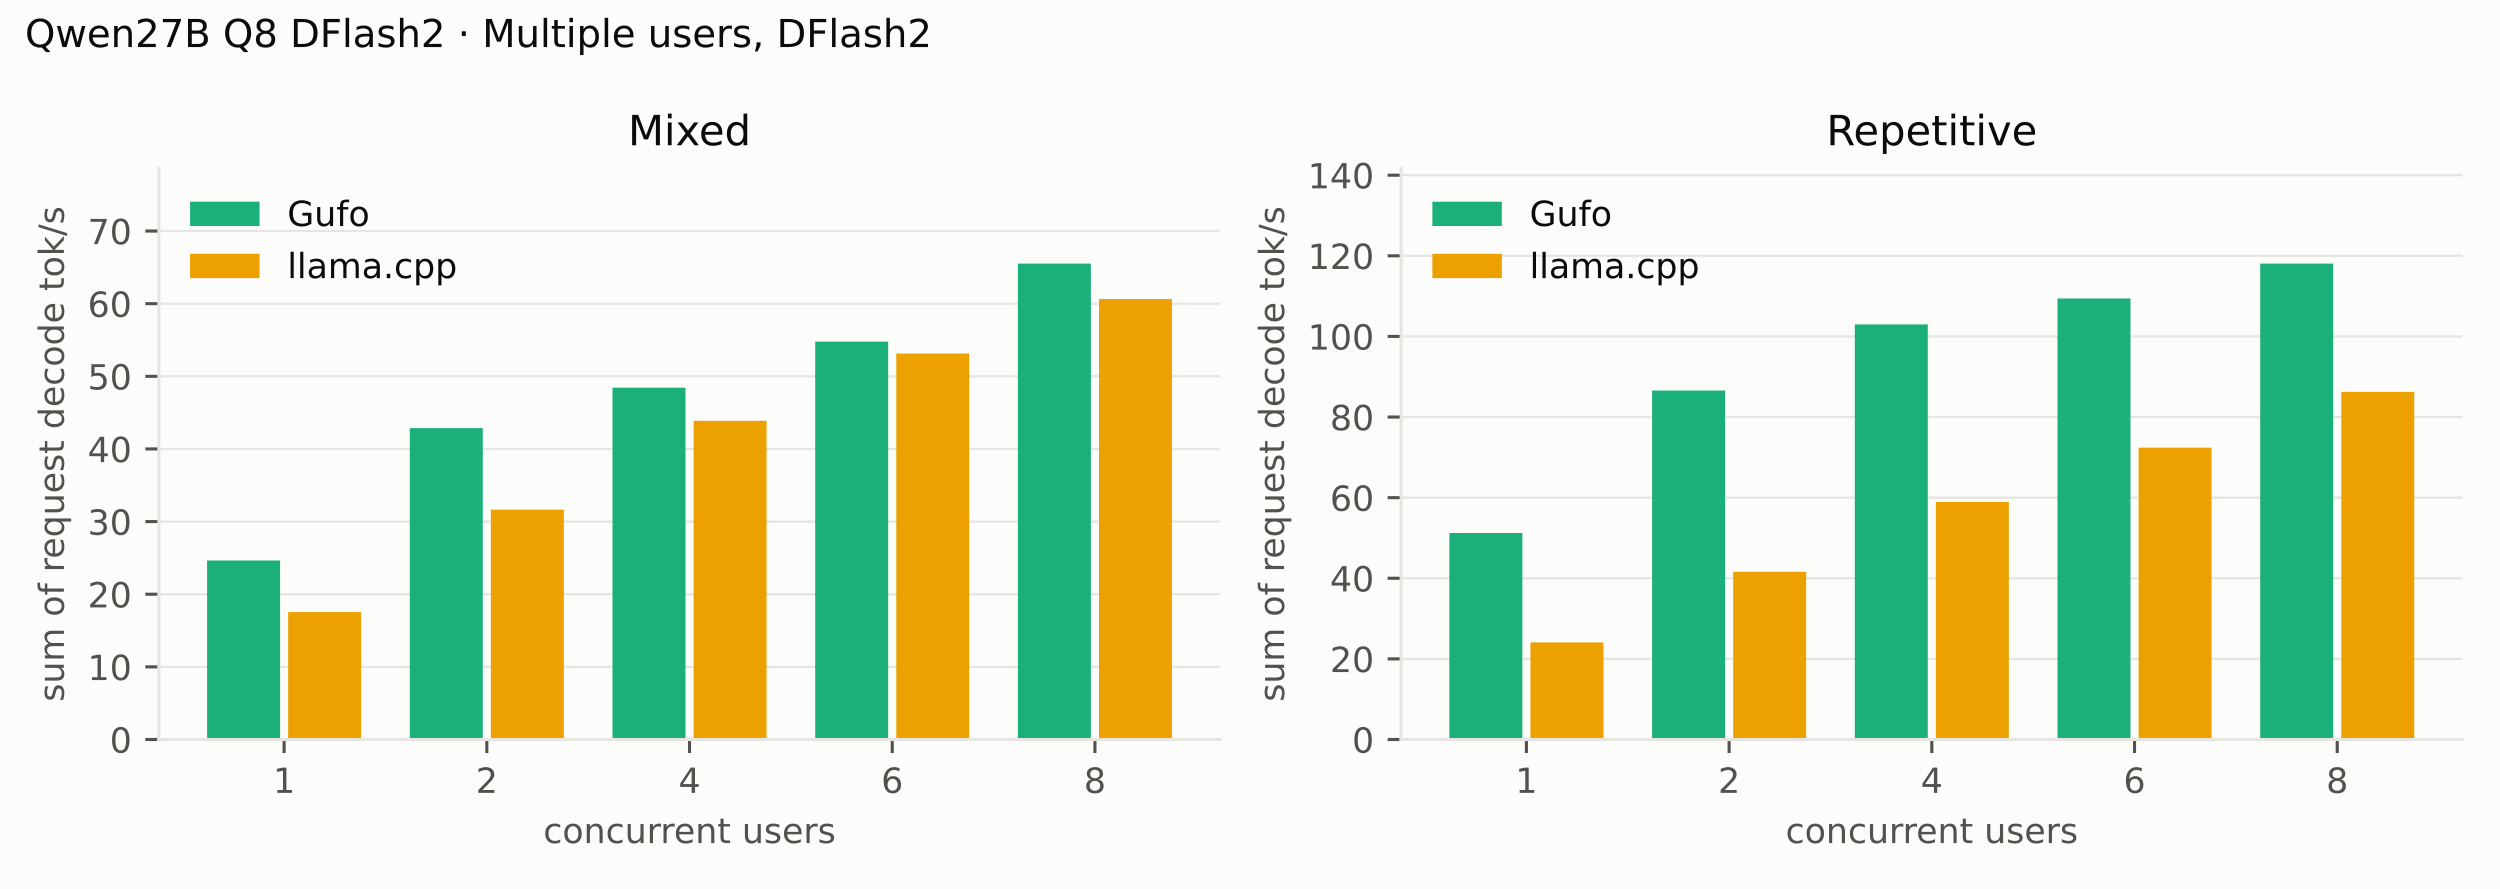
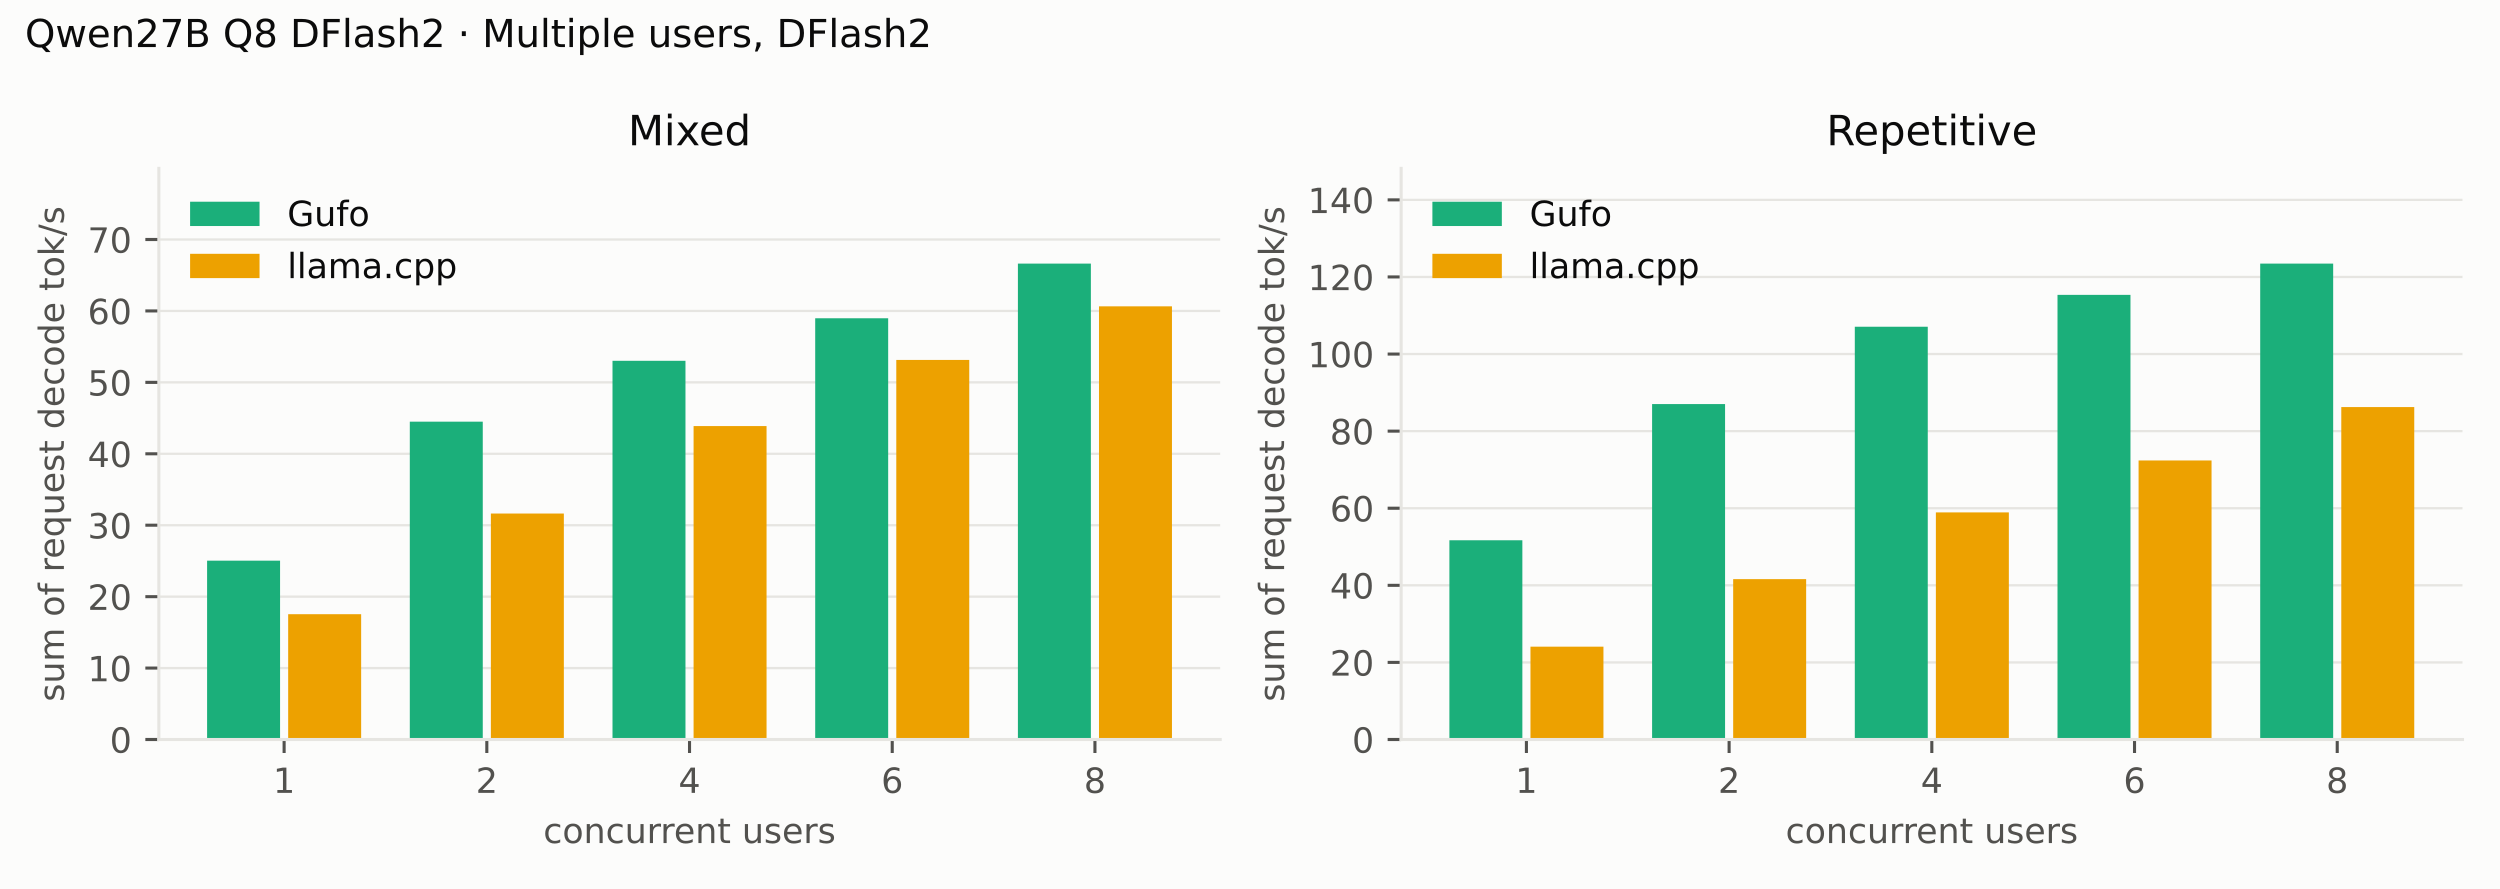
<svg xmlns="http://www.w3.org/2000/svg" xmlns:xlink="http://www.w3.org/1999/xlink" width="648pt" height="230.4pt" viewBox="0 0 648 230.4" version="1.1">
  <defs>
    <style type="text/css">*{stroke-linejoin: round; stroke-linecap: butt}</style>
  </defs>
  <g id="figure_1">
    <g id="patch_1">
      <path d="M 0 230.4 L 648 230.4 L 648 0 L 0 0 z " style="fill: #fcfcfb" />
    </g>
    <g id="axes_1">
      <g id="patch_2">
        <path d="M 41.173 191.68 L 316.277 191.68 L 316.277 43.647 L 41.173 43.647 z " style="fill: #fcfcfb" />
      </g>
      <g id="matplotlib.axis_1">
        <g id="xtick_1">
          <g id="line2d_1">
            <defs>
              <path id="m1ebf051f68" d="M 0 0 L 0 3.5 " style="stroke: #52514e; stroke-width: 0.8" />
            </defs>
            <g>
              <use xlink:href="#m1ebf051f68" x="73.643" y="191.68" style="fill: #52514e; stroke: #52514e; stroke-width: 0.8" />
            </g>
          </g>
          <g id="text_1">
            <text style="font-size: 9px; font-family: 'DejaVu Sans', 'Bitstream Vera Sans', 'Computer Modern Sans Serif', 'Lucida Grande', 'Verdana', 'Geneva', 'Lucid', 'Arial', 'Helvetica', 'Avant Garde', sans-serif; text-anchor: middle; fill: #52514e" x="73.643" y="205.518" transform="rotate(-0 73.64342 205.5179)">1</text>
          </g>
        </g>
        <g id="xtick_2">
          <g id="line2d_2">
            <g>
              <use xlink:href="#m1ebf051f68" x="126.184" y="191.68" style="fill: #52514e; stroke: #52514e; stroke-width: 0.8" />
            </g>
          </g>
          <g id="text_2">
            <text style="font-size: 9px; font-family: 'DejaVu Sans', 'Bitstream Vera Sans', 'Computer Modern Sans Serif', 'Lucida Grande', 'Verdana', 'Geneva', 'Lucid', 'Arial', 'Helvetica', 'Avant Garde', sans-serif; text-anchor: middle; fill: #52514e" x="126.184" y="205.518" transform="rotate(-0 126.1842 205.5179)">2</text>
          </g>
        </g>
        <g id="xtick_3">
          <g id="line2d_3">
            <g>
              <use xlink:href="#m1ebf051f68" x="178.725" y="191.68" style="fill: #52514e; stroke: #52514e; stroke-width: 0.8" />
            </g>
          </g>
          <g id="text_3">
            <text style="font-size: 9px; font-family: 'DejaVu Sans', 'Bitstream Vera Sans', 'Computer Modern Sans Serif', 'Lucida Grande', 'Verdana', 'Geneva', 'Lucid', 'Arial', 'Helvetica', 'Avant Garde', sans-serif; text-anchor: middle; fill: #52514e" x="178.725" y="205.518" transform="rotate(-0 178.725 205.5179)">4</text>
          </g>
        </g>
        <g id="xtick_4">
          <g id="line2d_4">
            <g>
              <use xlink:href="#m1ebf051f68" x="231.266" y="191.68" style="fill: #52514e; stroke: #52514e; stroke-width: 0.8" />
            </g>
          </g>
          <g id="text_4">
            <text style="font-size: 9px; font-family: 'DejaVu Sans', 'Bitstream Vera Sans', 'Computer Modern Sans Serif', 'Lucida Grande', 'Verdana', 'Geneva', 'Lucid', 'Arial', 'Helvetica', 'Avant Garde', sans-serif; text-anchor: middle; fill: #52514e" x="231.266" y="205.518" transform="rotate(-0 231.2658 205.5179)">6</text>
          </g>
        </g>
        <g id="xtick_5">
          <g id="line2d_5">
            <g>
              <use xlink:href="#m1ebf051f68" x="283.807" y="191.68" style="fill: #52514e; stroke: #52514e; stroke-width: 0.8" />
            </g>
          </g>
          <g id="text_5">
            <text style="font-size: 9px; font-family: 'DejaVu Sans', 'Bitstream Vera Sans', 'Computer Modern Sans Serif', 'Lucida Grande', 'Verdana', 'Geneva', 'Lucid', 'Arial', 'Helvetica', 'Avant Garde', sans-serif; text-anchor: middle; fill: #52514e" x="283.807" y="205.518" transform="rotate(-0 283.8067 205.5179)">8</text>
          </g>
        </g>
        <g id="text_6">
          <text style="font-size: 9px; font-family: 'DejaVu Sans', 'Bitstream Vera Sans', 'Computer Modern Sans Serif', 'Lucida Grande', 'Verdana', 'Geneva', 'Lucid', 'Arial', 'Helvetica', 'Avant Garde', sans-serif; text-anchor: middle; fill: #52514e" x="178.725" y="218.518" transform="rotate(-0 178.725 218.5179)">concurrent users</text>
        </g>
      </g>
      <g id="matplotlib.axis_2">
        <g id="ytick_1">
          <g id="line2d_6">
            <path d="M 41.173 191.68 L 316.277 191.68 " clip-path="url(#pf72416dd91)" style="fill: none; stroke: #e6e5e1; stroke-width: 0.6; stroke-linecap: square" />
          </g>
          <g id="line2d_7">
            <defs>
              <path id="m680e5b1e24" d="M 0 0 L -3.5 0 " style="stroke: #52514e; stroke-width: 0.8" />
            </defs>
            <g>
              <use xlink:href="#m680e5b1e24" x="41.173" y="191.68" style="fill: #52514e; stroke: #52514e; stroke-width: 0.8" />
            </g>
          </g>
          <g id="text_7">
            <text style="font-size: 9px; font-family: 'DejaVu Sans', 'Bitstream Vera Sans', 'Computer Modern Sans Serif', 'Lucida Grande', 'Verdana', 'Geneva', 'Lucid', 'Arial', 'Helvetica', 'Avant Garde', sans-serif; text-anchor: end; fill: #52514e" x="34.173" y="195.099" transform="rotate(-0 34.1732 195.0989)">0</text>
          </g>
        </g>
        <g id="ytick_2">
          <g id="line2d_8">
-             <path d="M 41.173 172.852 L 316.277 172.852 " clip-path="url(#pf72416dd91)" style="fill: none; stroke: #e6e5e1; stroke-width: 0.6; stroke-linecap: square" />
+             <path d="M 41.173 173.166 L 316.277 173.166 " clip-path="url(#pf72416dd91)" style="fill: none; stroke: #e6e5e1; stroke-width: 0.6; stroke-linecap: square" />
          </g>
          <g id="line2d_9">
            <g>
-               <use xlink:href="#m680e5b1e24" x="41.173" y="172.852" style="fill: #52514e; stroke: #52514e; stroke-width: 0.8" />
+               <use xlink:href="#m680e5b1e24" x="41.173" y="173.166" style="fill: #52514e; stroke: #52514e; stroke-width: 0.8" />
            </g>
          </g>
          <g id="text_8">
-             <text style="font-size: 9px; font-family: 'DejaVu Sans', 'Bitstream Vera Sans', 'Computer Modern Sans Serif', 'Lucida Grande', 'Verdana', 'Geneva', 'Lucid', 'Arial', 'Helvetica', 'Avant Garde', sans-serif; text-anchor: end; fill: #52514e" x="34.173" y="176.271" transform="rotate(-0 34.1732 176.271)">10</text>
+             <text style="font-size: 9px; font-family: 'DejaVu Sans', 'Bitstream Vera Sans', 'Computer Modern Sans Serif', 'Lucida Grande', 'Verdana', 'Geneva', 'Lucid', 'Arial', 'Helvetica', 'Avant Garde', sans-serif; text-anchor: end; fill: #52514e" x="34.173" y="176.585" transform="rotate(-0 34.1732 176.5846)">10</text>
          </g>
        </g>
        <g id="ytick_3">
          <g id="line2d_10">
-             <path d="M 41.173 154.024 L 316.277 154.024 " clip-path="url(#pf72416dd91)" style="fill: none; stroke: #e6e5e1; stroke-width: 0.6; stroke-linecap: square" />
+             <path d="M 41.173 154.651 L 316.277 154.651 " clip-path="url(#pf72416dd91)" style="fill: none; stroke: #e6e5e1; stroke-width: 0.6; stroke-linecap: square" />
          </g>
          <g id="line2d_11">
            <g>
-               <use xlink:href="#m680e5b1e24" x="41.173" y="154.024" style="fill: #52514e; stroke: #52514e; stroke-width: 0.8" />
+               <use xlink:href="#m680e5b1e24" x="41.173" y="154.651" style="fill: #52514e; stroke: #52514e; stroke-width: 0.8" />
            </g>
          </g>
          <g id="text_9">
-             <text style="font-size: 9px; font-family: 'DejaVu Sans', 'Bitstream Vera Sans', 'Computer Modern Sans Serif', 'Lucida Grande', 'Verdana', 'Geneva', 'Lucid', 'Arial', 'Helvetica', 'Avant Garde', sans-serif; text-anchor: end; fill: #52514e" x="34.173" y="157.443" transform="rotate(-0 34.1732 157.443)">20</text>
+             <text style="font-size: 9px; font-family: 'DejaVu Sans', 'Bitstream Vera Sans', 'Computer Modern Sans Serif', 'Lucida Grande', 'Verdana', 'Geneva', 'Lucid', 'Arial', 'Helvetica', 'Avant Garde', sans-serif; text-anchor: end; fill: #52514e" x="34.173" y="158.07" transform="rotate(-0 34.1732 158.0704)">20</text>
          </g>
        </g>
        <g id="ytick_4">
          <g id="line2d_12">
-             <path d="M 41.173 135.196 L 316.277 135.196 " clip-path="url(#pf72416dd91)" style="fill: none; stroke: #e6e5e1; stroke-width: 0.6; stroke-linecap: square" />
+             <path d="M 41.173 136.137 L 316.277 136.137 " clip-path="url(#pf72416dd91)" style="fill: none; stroke: #e6e5e1; stroke-width: 0.6; stroke-linecap: square" />
          </g>
          <g id="line2d_13">
            <g>
-               <use xlink:href="#m680e5b1e24" x="41.173" y="135.196" style="fill: #52514e; stroke: #52514e; stroke-width: 0.8" />
+               <use xlink:href="#m680e5b1e24" x="41.173" y="136.137" style="fill: #52514e; stroke: #52514e; stroke-width: 0.8" />
            </g>
          </g>
          <g id="text_10">
-             <text style="font-size: 9px; font-family: 'DejaVu Sans', 'Bitstream Vera Sans', 'Computer Modern Sans Serif', 'Lucida Grande', 'Verdana', 'Geneva', 'Lucid', 'Arial', 'Helvetica', 'Avant Garde', sans-serif; text-anchor: end; fill: #52514e" x="34.173" y="138.615" transform="rotate(-0 34.1732 138.6151)">30</text>
+             <text style="font-size: 9px; font-family: 'DejaVu Sans', 'Bitstream Vera Sans', 'Computer Modern Sans Serif', 'Lucida Grande', 'Verdana', 'Geneva', 'Lucid', 'Arial', 'Helvetica', 'Avant Garde', sans-serif; text-anchor: end; fill: #52514e" x="34.173" y="139.556" transform="rotate(-0 34.1732 139.5561)">30</text>
          </g>
        </g>
        <g id="ytick_5">
          <g id="line2d_14">
-             <path d="M 41.173 116.368 L 316.277 116.368 " clip-path="url(#pf72416dd91)" style="fill: none; stroke: #e6e5e1; stroke-width: 0.6; stroke-linecap: square" />
+             <path d="M 41.173 117.623 L 316.277 117.623 " clip-path="url(#pf72416dd91)" style="fill: none; stroke: #e6e5e1; stroke-width: 0.6; stroke-linecap: square" />
          </g>
          <g id="line2d_15">
            <g>
-               <use xlink:href="#m680e5b1e24" x="41.173" y="116.368" style="fill: #52514e; stroke: #52514e; stroke-width: 0.8" />
+               <use xlink:href="#m680e5b1e24" x="41.173" y="117.623" style="fill: #52514e; stroke: #52514e; stroke-width: 0.8" />
            </g>
          </g>
          <g id="text_11">
-             <text style="font-size: 9px; font-family: 'DejaVu Sans', 'Bitstream Vera Sans', 'Computer Modern Sans Serif', 'Lucida Grande', 'Verdana', 'Geneva', 'Lucid', 'Arial', 'Helvetica', 'Avant Garde', sans-serif; text-anchor: end; fill: #52514e" x="34.173" y="119.787" transform="rotate(-0 34.1732 119.7871)">40</text>
+             <text style="font-size: 9px; font-family: 'DejaVu Sans', 'Bitstream Vera Sans', 'Computer Modern Sans Serif', 'Lucida Grande', 'Verdana', 'Geneva', 'Lucid', 'Arial', 'Helvetica', 'Avant Garde', sans-serif; text-anchor: end; fill: #52514e" x="34.173" y="121.042" transform="rotate(-0 34.1732 121.0418)">40</text>
          </g>
        </g>
        <g id="ytick_6">
          <g id="line2d_16">
-             <path d="M 41.173 97.54 L 316.277 97.54 " clip-path="url(#pf72416dd91)" style="fill: none; stroke: #e6e5e1; stroke-width: 0.6; stroke-linecap: square" />
+             <path d="M 41.173 99.109 L 316.277 99.109 " clip-path="url(#pf72416dd91)" style="fill: none; stroke: #e6e5e1; stroke-width: 0.6; stroke-linecap: square" />
          </g>
          <g id="line2d_17">
            <g>
-               <use xlink:href="#m680e5b1e24" x="41.173" y="97.54" style="fill: #52514e; stroke: #52514e; stroke-width: 0.8" />
+               <use xlink:href="#m680e5b1e24" x="41.173" y="99.109" style="fill: #52514e; stroke: #52514e; stroke-width: 0.8" />
            </g>
          </g>
          <g id="text_12">
-             <text style="font-size: 9px; font-family: 'DejaVu Sans', 'Bitstream Vera Sans', 'Computer Modern Sans Serif', 'Lucida Grande', 'Verdana', 'Geneva', 'Lucid', 'Arial', 'Helvetica', 'Avant Garde', sans-serif; text-anchor: end; fill: #52514e" x="34.173" y="100.959" transform="rotate(-0 34.1732 100.9592)">50</text>
+             <text style="font-size: 9px; font-family: 'DejaVu Sans', 'Bitstream Vera Sans', 'Computer Modern Sans Serif', 'Lucida Grande', 'Verdana', 'Geneva', 'Lucid', 'Arial', 'Helvetica', 'Avant Garde', sans-serif; text-anchor: end; fill: #52514e" x="34.173" y="102.527" transform="rotate(-0 34.1732 102.5275)">50</text>
          </g>
        </g>
        <g id="ytick_7">
          <g id="line2d_18">
-             <path d="M 41.173 78.712 L 316.277 78.712 " clip-path="url(#pf72416dd91)" style="fill: none; stroke: #e6e5e1; stroke-width: 0.6; stroke-linecap: square" />
+             <path d="M 41.173 80.594 L 316.277 80.594 " clip-path="url(#pf72416dd91)" style="fill: none; stroke: #e6e5e1; stroke-width: 0.6; stroke-linecap: square" />
          </g>
          <g id="line2d_19">
            <g>
-               <use xlink:href="#m680e5b1e24" x="41.173" y="78.712" style="fill: #52514e; stroke: #52514e; stroke-width: 0.8" />
+               <use xlink:href="#m680e5b1e24" x="41.173" y="80.594" style="fill: #52514e; stroke: #52514e; stroke-width: 0.8" />
            </g>
          </g>
          <g id="text_13">
-             <text style="font-size: 9px; font-family: 'DejaVu Sans', 'Bitstream Vera Sans', 'Computer Modern Sans Serif', 'Lucida Grande', 'Verdana', 'Geneva', 'Lucid', 'Arial', 'Helvetica', 'Avant Garde', sans-serif; text-anchor: end; fill: #52514e" x="34.173" y="82.131" transform="rotate(-0 34.1732 82.13122)">60</text>
+             <text style="font-size: 9px; font-family: 'DejaVu Sans', 'Bitstream Vera Sans', 'Computer Modern Sans Serif', 'Lucida Grande', 'Verdana', 'Geneva', 'Lucid', 'Arial', 'Helvetica', 'Avant Garde', sans-serif; text-anchor: end; fill: #52514e" x="34.173" y="84.013" transform="rotate(-0 34.1732 84.01317)">60</text>
          </g>
        </g>
        <g id="ytick_8">
          <g id="line2d_20">
-             <path d="M 41.173 59.884 L 316.277 59.884 " clip-path="url(#pf72416dd91)" style="fill: none; stroke: #e6e5e1; stroke-width: 0.6; stroke-linecap: square" />
+             <path d="M 41.173 62.08 L 316.277 62.08 " clip-path="url(#pf72416dd91)" style="fill: none; stroke: #e6e5e1; stroke-width: 0.6; stroke-linecap: square" />
          </g>
          <g id="line2d_21">
            <g>
-               <use xlink:href="#m680e5b1e24" x="41.173" y="59.884" style="fill: #52514e; stroke: #52514e; stroke-width: 0.8" />
+               <use xlink:href="#m680e5b1e24" x="41.173" y="62.08" style="fill: #52514e; stroke: #52514e; stroke-width: 0.8" />
            </g>
          </g>
          <g id="text_14">
-             <text style="font-size: 9px; font-family: 'DejaVu Sans', 'Bitstream Vera Sans', 'Computer Modern Sans Serif', 'Lucida Grande', 'Verdana', 'Geneva', 'Lucid', 'Arial', 'Helvetica', 'Avant Garde', sans-serif; text-anchor: end; fill: #52514e" x="34.173" y="63.303" transform="rotate(-0 34.1732 63.30327)">70</text>
+             <text style="font-size: 9px; font-family: 'DejaVu Sans', 'Bitstream Vera Sans', 'Computer Modern Sans Serif', 'Lucida Grande', 'Verdana', 'Geneva', 'Lucid', 'Arial', 'Helvetica', 'Avant Garde', sans-serif; text-anchor: end; fill: #52514e" x="34.173" y="65.499" transform="rotate(-0 34.1732 65.49887)">70</text>
          </g>
        </g>
        <g id="text_15">
          <text style="font-size: 9px; font-family: 'DejaVu Sans', 'Bitstream Vera Sans', 'Computer Modern Sans Serif', 'Lucida Grande', 'Verdana', 'Geneva', 'Lucid', 'Arial', 'Helvetica', 'Avant Garde', sans-serif; text-anchor: middle; fill: #52514e" x="16.559" y="117.664" transform="rotate(-90 16.55859 117.6635)">sum of request decode tok/s</text>
        </g>
      </g>
      <g id="patch_3">
-         <path d="M 53.678 191.68 L 72.593 191.68 L 72.593 145.269 L 53.678 145.269 z " clip-path="url(#pf72416dd91)" style="fill: #1baf7a" />
+         <path d="M 53.678 191.68 L 72.593 191.68 L 72.593 145.32 L 53.678 145.32 z " clip-path="url(#pf72416dd91)" style="fill: #1baf7a" />
      </g>
      <g id="patch_4">
-         <path d="M 106.219 191.68 L 125.133 191.68 L 125.133 110.965 L 106.219 110.965 z " clip-path="url(#pf72416dd91)" style="fill: #1baf7a" />
+         <path d="M 106.219 191.68 L 125.133 191.68 L 125.133 109.291 L 106.219 109.291 z " clip-path="url(#pf72416dd91)" style="fill: #1baf7a" />
      </g>
      <g id="patch_5">
-         <path d="M 158.76 191.68 L 177.674 191.68 L 177.674 100.477 L 158.76 100.477 z " clip-path="url(#pf72416dd91)" style="fill: #1baf7a" />
+         <path d="M 158.76 191.68 L 177.674 191.68 L 177.674 93.517 L 158.76 93.517 z " clip-path="url(#pf72416dd91)" style="fill: #1baf7a" />
      </g>
      <g id="patch_6">
-         <path d="M 211.3 191.68 L 230.215 191.68 L 230.215 88.559 L 211.3 88.559 z " clip-path="url(#pf72416dd91)" style="fill: #1baf7a" />
+         <path d="M 211.3 191.68 L 230.215 191.68 L 230.215 82.501 L 211.3 82.501 z " clip-path="url(#pf72416dd91)" style="fill: #1baf7a" />
      </g>
      <g id="patch_7">
        <path d="M 263.841 191.68 L 282.756 191.68 L 282.756 68.319 L 263.841 68.319 z " clip-path="url(#pf72416dd91)" style="fill: #1baf7a" />
      </g>
      <g id="patch_8">
-         <path d="M 74.694 191.68 L 93.609 191.68 L 93.609 158.656 L 74.694 158.656 z " clip-path="url(#pf72416dd91)" style="fill: #eda100" />
+         <path d="M 74.694 191.68 L 93.609 191.68 L 93.609 159.206 L 74.694 159.206 z " clip-path="url(#pf72416dd91)" style="fill: #eda100" />
      </g>
      <g id="patch_9">
-         <path d="M 127.235 191.68 L 146.15 191.68 L 146.15 132.108 L 127.235 132.108 z " clip-path="url(#pf72416dd91)" style="fill: #eda100" />
+         <path d="M 127.235 191.68 L 146.15 191.68 L 146.15 133.101 L 127.235 133.101 z " clip-path="url(#pf72416dd91)" style="fill: #eda100" />
      </g>
      <g id="patch_10">
-         <path d="M 179.776 191.68 L 198.691 191.68 L 198.691 109.063 L 179.776 109.063 z " clip-path="url(#pf72416dd91)" style="fill: #eda100" />
+         <path d="M 179.776 191.68 L 198.691 191.68 L 198.691 110.439 L 179.776 110.439 z " clip-path="url(#pf72416dd91)" style="fill: #eda100" />
      </g>
      <g id="patch_11">
-         <path d="M 232.317 191.68 L 251.231 191.68 L 251.231 91.628 L 232.317 91.628 z " clip-path="url(#pf72416dd91)" style="fill: #eda100" />
+         <path d="M 232.317 191.68 L 251.231 191.68 L 251.231 93.295 L 232.317 93.295 z " clip-path="url(#pf72416dd91)" style="fill: #eda100" />
      </g>
      <g id="patch_12">
-         <path d="M 284.857 191.68 L 303.772 191.68 L 303.772 77.507 L 284.857 77.507 z " clip-path="url(#pf72416dd91)" style="fill: #eda100" />
+         <path d="M 284.857 191.68 L 303.772 191.68 L 303.772 79.409 L 284.857 79.409 z " clip-path="url(#pf72416dd91)" style="fill: #eda100" />
      </g>
      <g id="patch_13">
        <path d="M 41.173 191.68 L 41.173 43.647 " style="fill: none; stroke: #e6e5e1; stroke-width: 0.8; stroke-linejoin: miter; stroke-linecap: square" />
      </g>
      <g id="patch_14">
        <path d="M 41.173 191.68 L 316.277 191.68 " style="fill: none; stroke: #e6e5e1; stroke-width: 0.8; stroke-linejoin: miter; stroke-linecap: square" />
      </g>
      <g id="text_16">
        <text style="font-size: 10.8px; font-family: 'DejaVu Sans', 'Bitstream Vera Sans', 'Computer Modern Sans Serif', 'Lucida Grande', 'Verdana', 'Geneva', 'Lucid', 'Arial', 'Helvetica', 'Avant Garde', sans-serif; text-anchor: middle; fill: #0b0b0b" x="178.725" y="37.647" transform="rotate(-0 178.725 37.64709)">Mixed</text>
      </g>
      <g id="legend_1">
        <g id="patch_15">
          <path d="M 49.273 58.586 L 67.273 58.586 L 67.273 52.286 L 49.273 52.286 z " style="fill: #1baf7a" />
        </g>
        <g id="text_17">
          <text style="font-size: 9px; font-family: 'DejaVu Sans', 'Bitstream Vera Sans', 'Computer Modern Sans Serif', 'Lucida Grande', 'Verdana', 'Geneva', 'Lucid', 'Arial', 'Helvetica', 'Avant Garde', sans-serif; text-anchor: start; fill: #0b0b0b" x="74.473" y="58.586" transform="rotate(-0 74.4732 58.58569)">Gufo</text>
        </g>
        <g id="patch_16">
          <path d="M 49.273 72.086 L 67.273 72.086 L 67.273 65.786 L 49.273 65.786 z " style="fill: #eda100" />
        </g>
        <g id="text_18">
          <text style="font-size: 9px; font-family: 'DejaVu Sans', 'Bitstream Vera Sans', 'Computer Modern Sans Serif', 'Lucida Grande', 'Verdana', 'Geneva', 'Lucid', 'Arial', 'Helvetica', 'Avant Garde', sans-serif; text-anchor: start; fill: #0b0b0b" x="74.473" y="72.086" transform="rotate(-0 74.4732 72.08639)">llama.cpp</text>
        </g>
      </g>
    </g>
    <g id="axes_2">
      <g id="patch_17">
        <path d="M 363.176 191.68 L 638.28 191.68 L 638.28 43.647 L 363.176 43.647 z " style="fill: #fcfcfb" />
      </g>
      <g id="matplotlib.axis_3">
        <g id="xtick_6">
          <g id="line2d_22">
            <g>
              <use xlink:href="#m1ebf051f68" x="395.647" y="191.68" style="fill: #52514e; stroke: #52514e; stroke-width: 0.8" />
            </g>
          </g>
          <g id="text_19">
            <text style="font-size: 9px; font-family: 'DejaVu Sans', 'Bitstream Vera Sans', 'Computer Modern Sans Serif', 'Lucida Grande', 'Verdana', 'Geneva', 'Lucid', 'Arial', 'Helvetica', 'Avant Garde', sans-serif; text-anchor: middle; fill: #52514e" x="395.647" y="205.518" transform="rotate(-0 395.6465 205.5179)">1</text>
          </g>
        </g>
        <g id="xtick_7">
          <g id="line2d_23">
            <g>
              <use xlink:href="#m1ebf051f68" x="448.187" y="191.68" style="fill: #52514e; stroke: #52514e; stroke-width: 0.8" />
            </g>
          </g>
          <g id="text_20">
            <text style="font-size: 9px; font-family: 'DejaVu Sans', 'Bitstream Vera Sans', 'Computer Modern Sans Serif', 'Lucida Grande', 'Verdana', 'Geneva', 'Lucid', 'Arial', 'Helvetica', 'Avant Garde', sans-serif; text-anchor: middle; fill: #52514e" x="448.187" y="205.518" transform="rotate(-0 448.1874 205.5179)">2</text>
          </g>
        </g>
        <g id="xtick_8">
          <g id="line2d_24">
            <g>
              <use xlink:href="#m1ebf051f68" x="500.728" y="191.68" style="fill: #52514e; stroke: #52514e; stroke-width: 0.8" />
            </g>
          </g>
          <g id="text_21">
            <text style="font-size: 9px; font-family: 'DejaVu Sans', 'Bitstream Vera Sans', 'Computer Modern Sans Serif', 'Lucida Grande', 'Verdana', 'Geneva', 'Lucid', 'Arial', 'Helvetica', 'Avant Garde', sans-serif; text-anchor: middle; fill: #52514e" x="500.728" y="205.518" transform="rotate(-0 500.7282 205.5179)">4</text>
          </g>
        </g>
        <g id="xtick_9">
          <g id="line2d_25">
            <g>
              <use xlink:href="#m1ebf051f68" x="553.269" y="191.68" style="fill: #52514e; stroke: #52514e; stroke-width: 0.8" />
            </g>
          </g>
          <g id="text_22">
            <text style="font-size: 9px; font-family: 'DejaVu Sans', 'Bitstream Vera Sans', 'Computer Modern Sans Serif', 'Lucida Grande', 'Verdana', 'Geneva', 'Lucid', 'Arial', 'Helvetica', 'Avant Garde', sans-serif; text-anchor: middle; fill: #52514e" x="553.269" y="205.518" transform="rotate(-0 553.269 205.5179)">6</text>
          </g>
        </g>
        <g id="xtick_10">
          <g id="line2d_26">
            <g>
              <use xlink:href="#m1ebf051f68" x="605.81" y="191.68" style="fill: #52514e; stroke: #52514e; stroke-width: 0.8" />
            </g>
          </g>
          <g id="text_23">
            <text style="font-size: 9px; font-family: 'DejaVu Sans', 'Bitstream Vera Sans', 'Computer Modern Sans Serif', 'Lucida Grande', 'Verdana', 'Geneva', 'Lucid', 'Arial', 'Helvetica', 'Avant Garde', sans-serif; text-anchor: middle; fill: #52514e" x="605.81" y="205.518" transform="rotate(-0 605.8098 205.5179)">8</text>
          </g>
        </g>
        <g id="text_24">
          <text style="font-size: 9px; font-family: 'DejaVu Sans', 'Bitstream Vera Sans', 'Computer Modern Sans Serif', 'Lucida Grande', 'Verdana', 'Geneva', 'Lucid', 'Arial', 'Helvetica', 'Avant Garde', sans-serif; text-anchor: middle; fill: #52514e" x="500.728" y="218.518" transform="rotate(-0 500.7282 218.5179)">concurrent users</text>
        </g>
      </g>
      <g id="matplotlib.axis_4">
        <g id="ytick_9">
          <g id="line2d_27">
            <path d="M 363.176 191.68 L 638.28 191.68 " clip-path="url(#p153f3304de)" style="fill: none; stroke: #e6e5e1; stroke-width: 0.6; stroke-linecap: square" />
          </g>
          <g id="line2d_28">
            <g>
              <use xlink:href="#m680e5b1e24" x="363.176" y="191.68" style="fill: #52514e; stroke: #52514e; stroke-width: 0.8" />
            </g>
          </g>
          <g id="text_25">
            <text style="font-size: 9px; font-family: 'DejaVu Sans', 'Bitstream Vera Sans', 'Computer Modern Sans Serif', 'Lucida Grande', 'Verdana', 'Geneva', 'Lucid', 'Arial', 'Helvetica', 'Avant Garde', sans-serif; text-anchor: end; fill: #52514e" x="356.176" y="195.099" transform="rotate(-0 356.1763 195.0989)">0</text>
          </g>
        </g>
        <g id="ytick_10">
          <g id="line2d_29">
-             <path d="M 363.176 170.784 L 638.28 170.784 " clip-path="url(#p153f3304de)" style="fill: none; stroke: #e6e5e1; stroke-width: 0.6; stroke-linecap: square" />
+             <path d="M 363.176 171.698 L 638.28 171.698 " clip-path="url(#p153f3304de)" style="fill: none; stroke: #e6e5e1; stroke-width: 0.6; stroke-linecap: square" />
          </g>
          <g id="line2d_30">
            <g>
-               <use xlink:href="#m680e5b1e24" x="363.176" y="170.784" style="fill: #52514e; stroke: #52514e; stroke-width: 0.8" />
+               <use xlink:href="#m680e5b1e24" x="363.176" y="171.698" style="fill: #52514e; stroke: #52514e; stroke-width: 0.8" />
            </g>
          </g>
          <g id="text_26">
-             <text style="font-size: 9px; font-family: 'DejaVu Sans', 'Bitstream Vera Sans', 'Computer Modern Sans Serif', 'Lucida Grande', 'Verdana', 'Geneva', 'Lucid', 'Arial', 'Helvetica', 'Avant Garde', sans-serif; text-anchor: end; fill: #52514e" x="356.176" y="174.203" transform="rotate(-0 356.1763 174.2027)">20</text>
+             <text style="font-size: 9px; font-family: 'DejaVu Sans', 'Bitstream Vera Sans', 'Computer Modern Sans Serif', 'Lucida Grande', 'Verdana', 'Geneva', 'Lucid', 'Arial', 'Helvetica', 'Avant Garde', sans-serif; text-anchor: end; fill: #52514e" x="356.176" y="175.117" transform="rotate(-0 356.1763 175.1166)">20</text>
          </g>
        </g>
        <g id="ytick_11">
          <g id="line2d_31">
-             <path d="M 363.176 149.888 L 638.28 149.888 " clip-path="url(#p153f3304de)" style="fill: none; stroke: #e6e5e1; stroke-width: 0.6; stroke-linecap: square" />
+             <path d="M 363.176 151.715 L 638.28 151.715 " clip-path="url(#p153f3304de)" style="fill: none; stroke: #e6e5e1; stroke-width: 0.6; stroke-linecap: square" />
          </g>
          <g id="line2d_32">
            <g>
-               <use xlink:href="#m680e5b1e24" x="363.176" y="149.888" style="fill: #52514e; stroke: #52514e; stroke-width: 0.8" />
+               <use xlink:href="#m680e5b1e24" x="363.176" y="151.715" style="fill: #52514e; stroke: #52514e; stroke-width: 0.8" />
            </g>
          </g>
          <g id="text_27">
-             <text style="font-size: 9px; font-family: 'DejaVu Sans', 'Bitstream Vera Sans', 'Computer Modern Sans Serif', 'Lucida Grande', 'Verdana', 'Geneva', 'Lucid', 'Arial', 'Helvetica', 'Avant Garde', sans-serif; text-anchor: end; fill: #52514e" x="356.176" y="153.307" transform="rotate(-0 356.1763 153.3065)">40</text>
+             <text style="font-size: 9px; font-family: 'DejaVu Sans', 'Bitstream Vera Sans', 'Computer Modern Sans Serif', 'Lucida Grande', 'Verdana', 'Geneva', 'Lucid', 'Arial', 'Helvetica', 'Avant Garde', sans-serif; text-anchor: end; fill: #52514e" x="356.176" y="155.134" transform="rotate(-0 356.1763 155.1343)">40</text>
          </g>
        </g>
        <g id="ytick_12">
          <g id="line2d_33">
-             <path d="M 363.176 128.991 L 638.28 128.991 " clip-path="url(#p153f3304de)" style="fill: none; stroke: #e6e5e1; stroke-width: 0.6; stroke-linecap: square" />
+             <path d="M 363.176 131.733 L 638.28 131.733 " clip-path="url(#p153f3304de)" style="fill: none; stroke: #e6e5e1; stroke-width: 0.6; stroke-linecap: square" />
          </g>
          <g id="line2d_34">
            <g>
-               <use xlink:href="#m680e5b1e24" x="363.176" y="128.991" style="fill: #52514e; stroke: #52514e; stroke-width: 0.8" />
+               <use xlink:href="#m680e5b1e24" x="363.176" y="131.733" style="fill: #52514e; stroke: #52514e; stroke-width: 0.8" />
            </g>
          </g>
          <g id="text_28">
-             <text style="font-size: 9px; font-family: 'DejaVu Sans', 'Bitstream Vera Sans', 'Computer Modern Sans Serif', 'Lucida Grande', 'Verdana', 'Geneva', 'Lucid', 'Arial', 'Helvetica', 'Avant Garde', sans-serif; text-anchor: end; fill: #52514e" x="356.176" y="132.41" transform="rotate(-0 356.1763 132.4103)">60</text>
+             <text style="font-size: 9px; font-family: 'DejaVu Sans', 'Bitstream Vera Sans', 'Computer Modern Sans Serif', 'Lucida Grande', 'Verdana', 'Geneva', 'Lucid', 'Arial', 'Helvetica', 'Avant Garde', sans-serif; text-anchor: end; fill: #52514e" x="356.176" y="135.152" transform="rotate(-0 356.1763 135.152)">60</text>
          </g>
        </g>
        <g id="ytick_13">
          <g id="line2d_35">
-             <path d="M 363.176 108.095 L 638.28 108.095 " clip-path="url(#p153f3304de)" style="fill: none; stroke: #e6e5e1; stroke-width: 0.6; stroke-linecap: square" />
+             <path d="M 363.176 111.751 L 638.28 111.751 " clip-path="url(#p153f3304de)" style="fill: none; stroke: #e6e5e1; stroke-width: 0.6; stroke-linecap: square" />
          </g>
          <g id="line2d_36">
            <g>
-               <use xlink:href="#m680e5b1e24" x="363.176" y="108.095" style="fill: #52514e; stroke: #52514e; stroke-width: 0.8" />
+               <use xlink:href="#m680e5b1e24" x="363.176" y="111.751" style="fill: #52514e; stroke: #52514e; stroke-width: 0.8" />
            </g>
          </g>
          <g id="text_29">
-             <text style="font-size: 9px; font-family: 'DejaVu Sans', 'Bitstream Vera Sans', 'Computer Modern Sans Serif', 'Lucida Grande', 'Verdana', 'Geneva', 'Lucid', 'Arial', 'Helvetica', 'Avant Garde', sans-serif; text-anchor: end; fill: #52514e" x="356.176" y="111.514" transform="rotate(-0 356.1763 111.5141)">80</text>
+             <text style="font-size: 9px; font-family: 'DejaVu Sans', 'Bitstream Vera Sans', 'Computer Modern Sans Serif', 'Lucida Grande', 'Verdana', 'Geneva', 'Lucid', 'Arial', 'Helvetica', 'Avant Garde', sans-serif; text-anchor: end; fill: #52514e" x="356.176" y="115.17" transform="rotate(-0 356.1763 115.1697)">80</text>
          </g>
        </g>
        <g id="ytick_14">
          <g id="line2d_37">
-             <path d="M 363.176 87.199 L 638.28 87.199 " clip-path="url(#p153f3304de)" style="fill: none; stroke: #e6e5e1; stroke-width: 0.6; stroke-linecap: square" />
+             <path d="M 363.176 91.768 L 638.28 91.768 " clip-path="url(#p153f3304de)" style="fill: none; stroke: #e6e5e1; stroke-width: 0.6; stroke-linecap: square" />
          </g>
          <g id="line2d_38">
            <g>
-               <use xlink:href="#m680e5b1e24" x="363.176" y="87.199" style="fill: #52514e; stroke: #52514e; stroke-width: 0.8" />
+               <use xlink:href="#m680e5b1e24" x="363.176" y="91.768" style="fill: #52514e; stroke: #52514e; stroke-width: 0.8" />
            </g>
          </g>
          <g id="text_30">
-             <text style="font-size: 9px; font-family: 'DejaVu Sans', 'Bitstream Vera Sans', 'Computer Modern Sans Serif', 'Lucida Grande', 'Verdana', 'Geneva', 'Lucid', 'Arial', 'Helvetica', 'Avant Garde', sans-serif; text-anchor: end; fill: #52514e" x="356.176" y="90.618" transform="rotate(-0 356.1763 90.61791)">100</text>
+             <text style="font-size: 9px; font-family: 'DejaVu Sans', 'Bitstream Vera Sans', 'Computer Modern Sans Serif', 'Lucida Grande', 'Verdana', 'Geneva', 'Lucid', 'Arial', 'Helvetica', 'Avant Garde', sans-serif; text-anchor: end; fill: #52514e" x="356.176" y="95.187" transform="rotate(-0 356.1763 95.18742)">100</text>
          </g>
        </g>
        <g id="ytick_15">
          <g id="line2d_39">
-             <path d="M 363.176 66.303 L 638.28 66.303 " clip-path="url(#p153f3304de)" style="fill: none; stroke: #e6e5e1; stroke-width: 0.6; stroke-linecap: square" />
+             <path d="M 363.176 71.786 L 638.28 71.786 " clip-path="url(#p153f3304de)" style="fill: none; stroke: #e6e5e1; stroke-width: 0.6; stroke-linecap: square" />
          </g>
          <g id="line2d_40">
            <g>
-               <use xlink:href="#m680e5b1e24" x="363.176" y="66.303" style="fill: #52514e; stroke: #52514e; stroke-width: 0.8" />
+               <use xlink:href="#m680e5b1e24" x="363.176" y="71.786" style="fill: #52514e; stroke: #52514e; stroke-width: 0.8" />
            </g>
          </g>
          <g id="text_31">
-             <text style="font-size: 9px; font-family: 'DejaVu Sans', 'Bitstream Vera Sans', 'Computer Modern Sans Serif', 'Lucida Grande', 'Verdana', 'Geneva', 'Lucid', 'Arial', 'Helvetica', 'Avant Garde', sans-serif; text-anchor: end; fill: #52514e" x="356.176" y="69.722" transform="rotate(-0 356.1763 69.72171)">120</text>
+             <text style="font-size: 9px; font-family: 'DejaVu Sans', 'Bitstream Vera Sans', 'Computer Modern Sans Serif', 'Lucida Grande', 'Verdana', 'Geneva', 'Lucid', 'Arial', 'Helvetica', 'Avant Garde', sans-serif; text-anchor: end; fill: #52514e" x="356.176" y="75.205" transform="rotate(-0 356.1763 75.20512)">120</text>
          </g>
        </g>
        <g id="ytick_16">
          <g id="line2d_41">
-             <path d="M 363.176 45.407 L 638.28 45.407 " clip-path="url(#p153f3304de)" style="fill: none; stroke: #e6e5e1; stroke-width: 0.6; stroke-linecap: square" />
+             <path d="M 363.176 51.804 L 638.28 51.804 " clip-path="url(#p153f3304de)" style="fill: none; stroke: #e6e5e1; stroke-width: 0.6; stroke-linecap: square" />
          </g>
          <g id="line2d_42">
            <g>
-               <use xlink:href="#m680e5b1e24" x="363.176" y="45.407" style="fill: #52514e; stroke: #52514e; stroke-width: 0.8" />
+               <use xlink:href="#m680e5b1e24" x="363.176" y="51.804" style="fill: #52514e; stroke: #52514e; stroke-width: 0.8" />
            </g>
          </g>
          <g id="text_32">
-             <text style="font-size: 9px; font-family: 'DejaVu Sans', 'Bitstream Vera Sans', 'Computer Modern Sans Serif', 'Lucida Grande', 'Verdana', 'Geneva', 'Lucid', 'Arial', 'Helvetica', 'Avant Garde', sans-serif; text-anchor: end; fill: #52514e" x="356.176" y="48.825" transform="rotate(-0 356.1763 48.8255)">140</text>
+             <text style="font-size: 9px; font-family: 'DejaVu Sans', 'Bitstream Vera Sans', 'Computer Modern Sans Serif', 'Lucida Grande', 'Verdana', 'Geneva', 'Lucid', 'Arial', 'Helvetica', 'Avant Garde', sans-serif; text-anchor: end; fill: #52514e" x="356.176" y="55.223" transform="rotate(-0 356.1763 55.22282)">140</text>
          </g>
        </g>
        <g id="text_33">
          <text style="font-size: 9px; font-family: 'DejaVu Sans', 'Bitstream Vera Sans', 'Computer Modern Sans Serif', 'Lucida Grande', 'Verdana', 'Geneva', 'Lucid', 'Arial', 'Helvetica', 'Avant Garde', sans-serif; text-anchor: middle; fill: #52514e" x="332.835" y="117.664" transform="rotate(-90 332.8355 117.6635)">sum of request decode tok/s</text>
        </g>
      </g>
      <g id="patch_18">
-         <path d="M 375.681 191.68 L 394.596 191.68 L 394.596 138.154 L 375.681 138.154 z " clip-path="url(#p153f3304de)" style="fill: #1baf7a" />
+         <path d="M 375.681 191.68 L 394.596 191.68 L 394.596 140.036 L 375.681 140.036 z " clip-path="url(#p153f3304de)" style="fill: #1baf7a" />
      </g>
      <g id="patch_19">
-         <path d="M 428.222 191.68 L 447.137 191.68 L 447.137 101.22 L 428.222 101.22 z " clip-path="url(#p153f3304de)" style="fill: #1baf7a" />
+         <path d="M 428.222 191.68 L 447.137 191.68 L 447.137 104.737 L 428.222 104.737 z " clip-path="url(#p153f3304de)" style="fill: #1baf7a" />
      </g>
      <g id="patch_20">
-         <path d="M 480.763 191.68 L 499.677 191.68 L 499.677 84.085 L 480.763 84.085 z " clip-path="url(#p153f3304de)" style="fill: #1baf7a" />
+         <path d="M 480.763 191.68 L 499.677 191.68 L 499.677 84.695 L 480.763 84.695 z " clip-path="url(#p153f3304de)" style="fill: #1baf7a" />
      </g>
      <g id="patch_21">
-         <path d="M 533.303 191.68 L 552.218 191.68 L 552.218 77.357 L 533.303 77.357 z " clip-path="url(#p153f3304de)" style="fill: #1baf7a" />
+         <path d="M 533.303 191.68 L 552.218 191.68 L 552.218 76.422 L 533.303 76.422 z " clip-path="url(#p153f3304de)" style="fill: #1baf7a" />
      </g>
      <g id="patch_22">
        <path d="M 585.844 191.68 L 604.759 191.68 L 604.759 68.319 L 585.844 68.319 z " clip-path="url(#p153f3304de)" style="fill: #1baf7a" />
      </g>
      <g id="patch_23">
-         <path d="M 396.697 191.68 L 415.612 191.68 L 415.612 166.511 L 396.697 166.511 z " clip-path="url(#p153f3304de)" style="fill: #eda100" />
+         <path d="M 396.697 191.68 L 415.612 191.68 L 415.612 167.611 L 396.697 167.611 z " clip-path="url(#p153f3304de)" style="fill: #eda100" />
      </g>
      <g id="patch_24">
-         <path d="M 449.238 191.68 L 468.153 191.68 L 468.153 148.216 L 449.238 148.216 z " clip-path="url(#p153f3304de)" style="fill: #eda100" />
+         <path d="M 449.238 191.68 L 468.153 191.68 L 468.153 150.117 L 449.238 150.117 z " clip-path="url(#p153f3304de)" style="fill: #eda100" />
      </g>
      <g id="patch_25">
-         <path d="M 501.779 191.68 L 520.694 191.68 L 520.694 130.12 L 501.779 130.12 z " clip-path="url(#p153f3304de)" style="fill: #eda100" />
+         <path d="M 501.779 191.68 L 520.694 191.68 L 520.694 132.812 L 501.779 132.812 z " clip-path="url(#p153f3304de)" style="fill: #eda100" />
      </g>
      <g id="patch_26">
-         <path d="M 554.32 191.68 L 573.234 191.68 L 573.234 116.036 L 554.32 116.036 z " clip-path="url(#p153f3304de)" style="fill: #eda100" />
+         <path d="M 554.32 191.68 L 573.234 191.68 L 573.234 119.344 L 554.32 119.344 z " clip-path="url(#p153f3304de)" style="fill: #eda100" />
      </g>
      <g id="patch_27">
-         <path d="M 606.861 191.68 L 625.775 191.68 L 625.775 101.565 L 606.861 101.565 z " clip-path="url(#p153f3304de)" style="fill: #eda100" />
+         <path d="M 606.861 191.68 L 625.775 191.68 L 625.775 105.506 L 606.861 105.506 z " clip-path="url(#p153f3304de)" style="fill: #eda100" />
      </g>
      <g id="patch_28">
        <path d="M 363.176 191.68 L 363.176 43.647 " style="fill: none; stroke: #e6e5e1; stroke-width: 0.8; stroke-linejoin: miter; stroke-linecap: square" />
      </g>
      <g id="patch_29">
        <path d="M 363.176 191.68 L 638.28 191.68 " style="fill: none; stroke: #e6e5e1; stroke-width: 0.8; stroke-linejoin: miter; stroke-linecap: square" />
      </g>
      <g id="text_34">
        <text style="font-size: 10.8px; font-family: 'DejaVu Sans', 'Bitstream Vera Sans', 'Computer Modern Sans Serif', 'Lucida Grande', 'Verdana', 'Geneva', 'Lucid', 'Arial', 'Helvetica', 'Avant Garde', sans-serif; text-anchor: middle; fill: #0b0b0b" x="500.728" y="37.647" transform="rotate(-0 500.7282 37.64709)">Repetitive</text>
      </g>
      <g id="legend_2">
        <g id="patch_30">
          <path d="M 371.276 58.586 L 389.276 58.586 L 389.276 52.286 L 371.276 52.286 z " style="fill: #1baf7a" />
        </g>
        <g id="text_35">
          <text style="font-size: 9px; font-family: 'DejaVu Sans', 'Bitstream Vera Sans', 'Computer Modern Sans Serif', 'Lucida Grande', 'Verdana', 'Geneva', 'Lucid', 'Arial', 'Helvetica', 'Avant Garde', sans-serif; text-anchor: start; fill: #0b0b0b" x="396.476" y="58.586" transform="rotate(-0 396.4763 58.58569)">Gufo</text>
        </g>
        <g id="patch_31">
          <path d="M 371.276 72.086 L 389.276 72.086 L 389.276 65.786 L 371.276 65.786 z " style="fill: #eda100" />
        </g>
        <g id="text_36">
          <text style="font-size: 9px; font-family: 'DejaVu Sans', 'Bitstream Vera Sans', 'Computer Modern Sans Serif', 'Lucida Grande', 'Verdana', 'Geneva', 'Lucid', 'Arial', 'Helvetica', 'Avant Garde', sans-serif; text-anchor: start; fill: #0b0b0b" x="396.476" y="72.086" transform="rotate(-0 396.4763 72.08639)">llama.cpp</text>
        </g>
      </g>
    </g>
    <g id="text_37">
      <text style="font-size: 10px; font-family: 'DejaVu Sans', 'Bitstream Vera Sans', 'Computer Modern Sans Serif', 'Lucida Grande', 'Verdana', 'Geneva', 'Lucid', 'Arial', 'Helvetica', 'Avant Garde', sans-serif; text-anchor: start; fill: #0b0b0b" x="6.48" y="12.206" transform="rotate(-0 6.48 12.20644)">Qwen27B Q8 DFlash2 · Multiple users, DFlash2</text>
    </g>
  </g>
  <defs>
    <clipPath id="pf72416dd91">
      <rect x="41.173" y="43.647" width="275.104" height="148.033" />
    </clipPath>
    <clipPath id="p153f3304de">
      <rect x="363.176" y="43.647" width="275.104" height="148.033" />
    </clipPath>
  </defs>
</svg>
